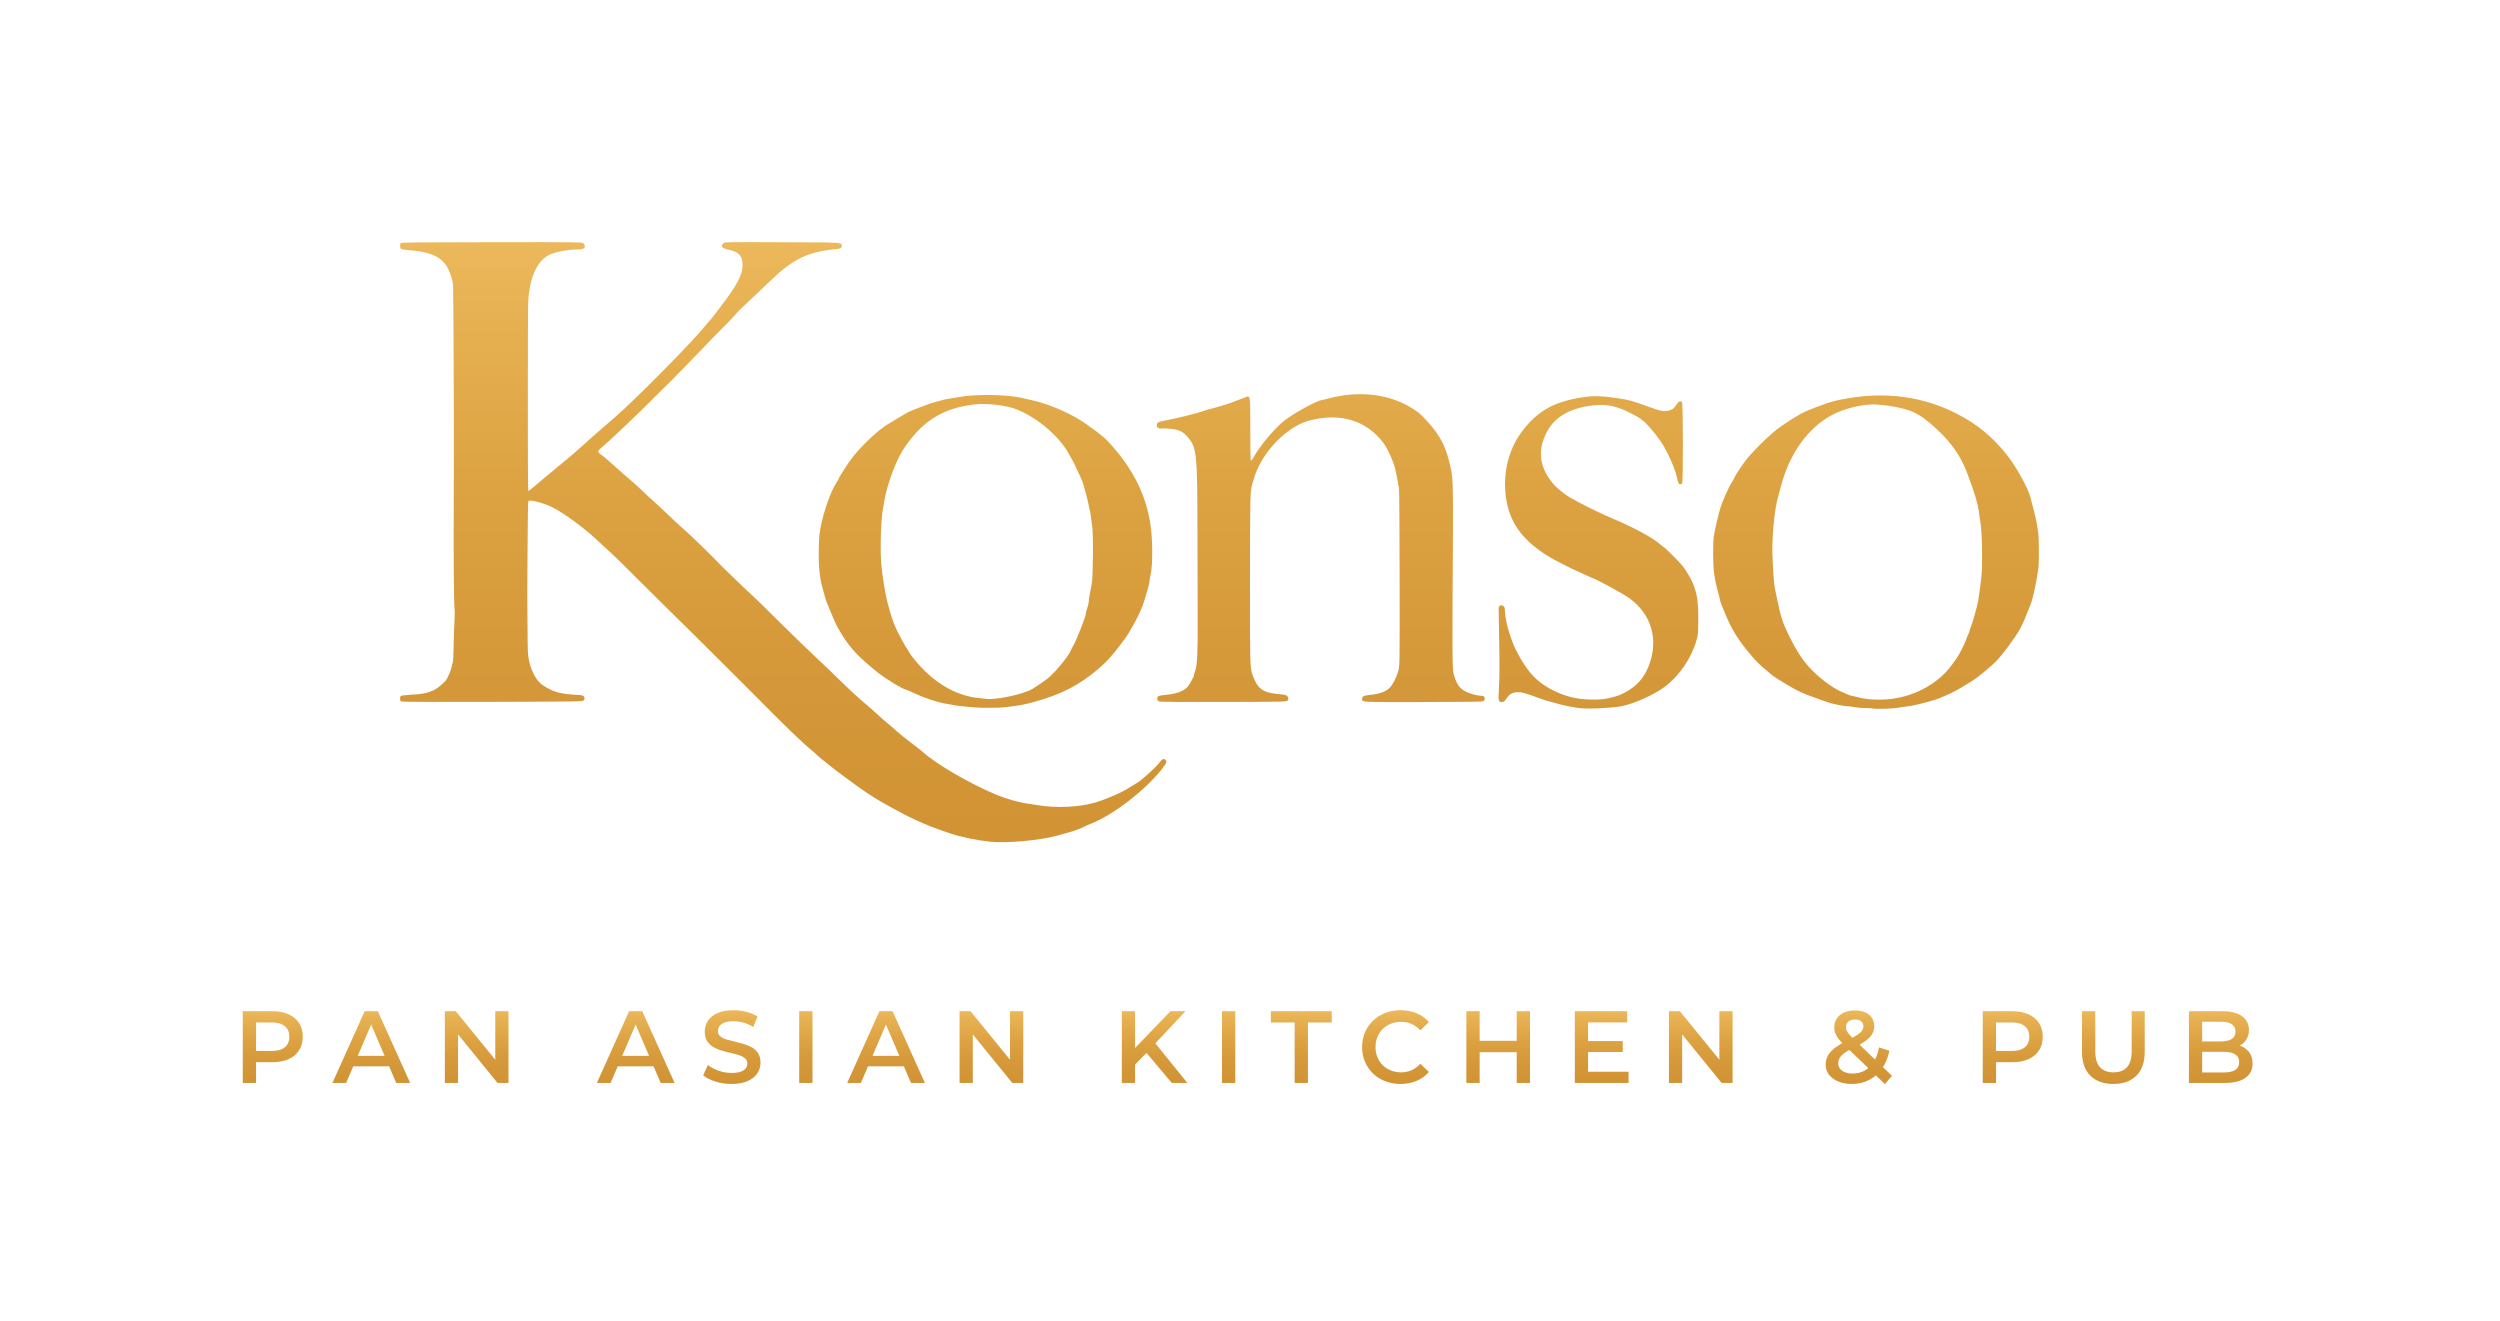
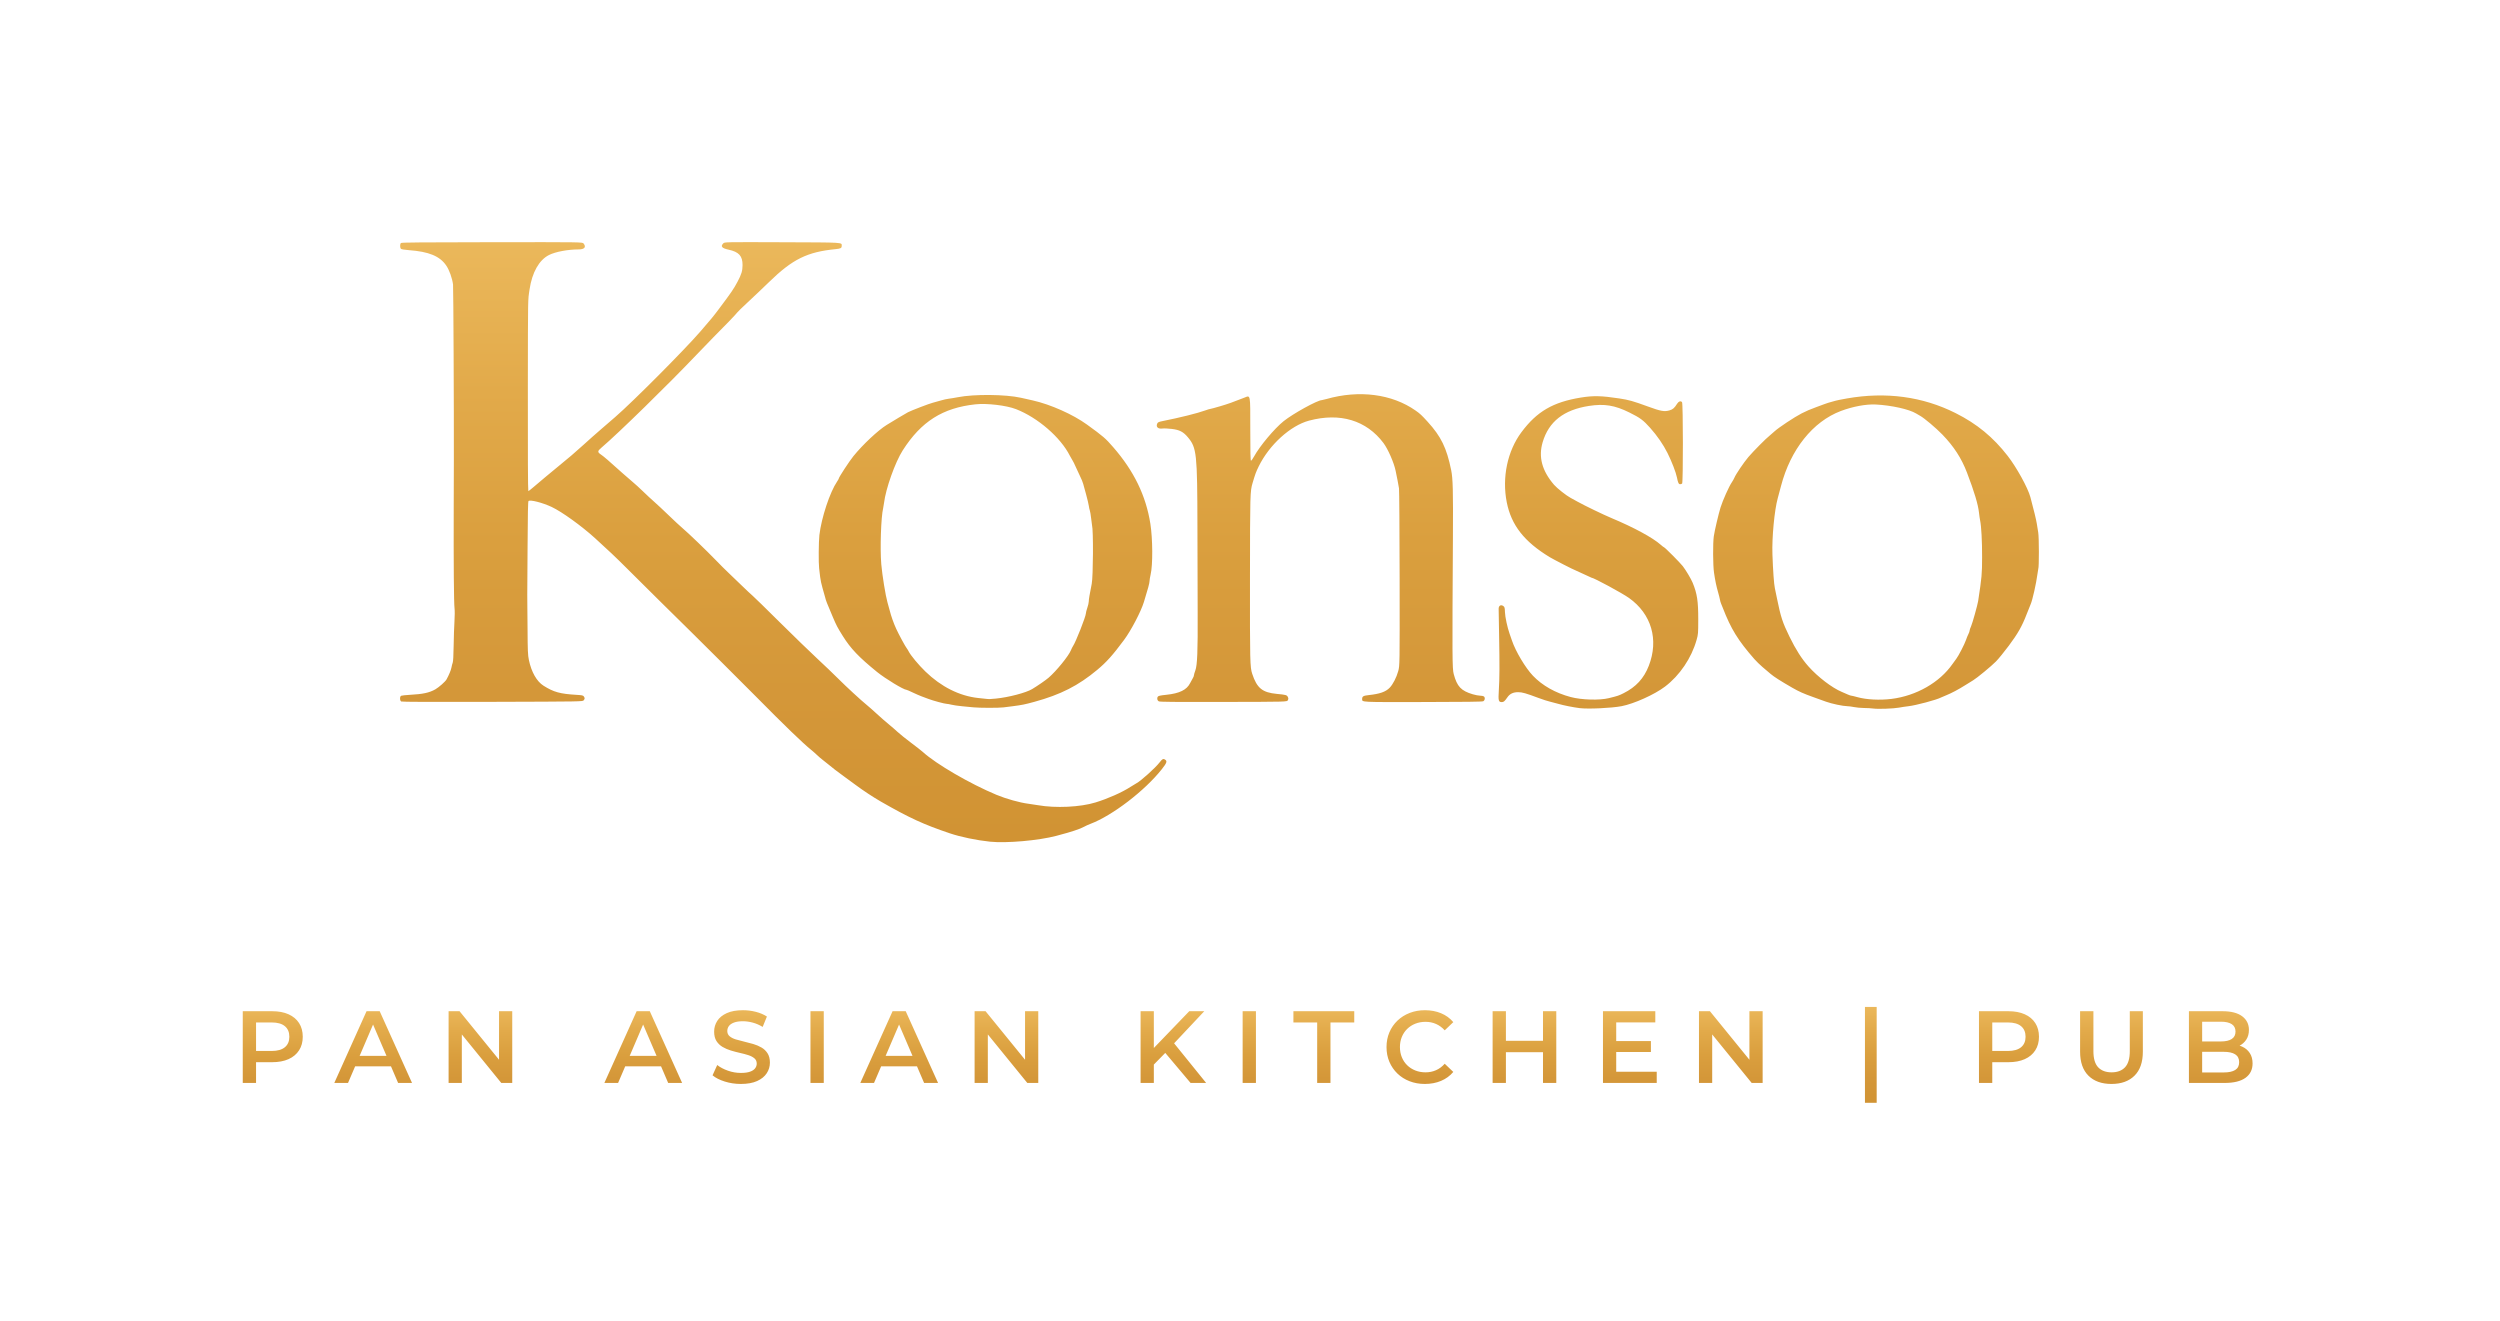
<svg xmlns="http://www.w3.org/2000/svg" viewBox="105 350 1070 565" width="1070" height="565">
  <defs>
    <linearGradient id="konsoFoil" x1="0" y1="0" x2="0" y2="1">
      <stop offset="0" stop-color="#EBB85B" />
      <stop offset=".25" stop-color="#E2AA4A" />
      <stop offset=".5" stop-color="#DA9F3E" />
      <stop offset=".75" stop-color="#D49739" />
      <stop offset="1" stop-color="#D19333" />
    </linearGradient>
  </defs>
  <path transform="translate(260 440)" fill="url(#konsoFoil)" fill-rule="evenodd" d="M268.75 270.24 C262.92 269.63 256.16 268.23 251.43 266.63 C240.30 262.87 234.21 260.07 222.00 253.07 C218.72 251.19 214.41 248.34 211.02 245.82 C209.59 244.75 207.55 243.26 206.49 242.50 C204.03 240.75 200.64 238.15 199.48 237.12 C198.99 236.69 197.98 235.88 197.23 235.33 C196.49 234.77 195.37 233.83 194.76 233.22 C194.14 232.62 193.01 231.62 192.24 231.00 C188.63 228.09 180.80 220.53 168.58 208.16 C164.50 204.03 143.81 183.41 140.75 180.42 C135.58 175.37 119.15 159.11 113.14 153.10 C108.88 148.83 104.75 144.92 99.62 140.29 C93.80 135.02 85.47 129.03 81.12 126.98 C77.21 125.14 71.88 123.77 71.20 124.45 C70.98 124.67 70.88 129.57 70.80 144.19 C70.75 154.88 70.69 164.07 70.67 164.62 C70.66 165.18 70.67 167.65 70.71 170.12 C70.74 172.60 70.78 176.59 70.79 179.00 C70.84 188.48 70.92 190.38 71.36 192.47 C72.44 197.65 74.72 201.64 77.62 203.48 C81.96 206.22 84.67 206.97 91.69 207.39 C94.17 207.54 94.55 207.62 94.88 208.08 C95.36 208.77 95.35 209.08 94.81 209.73 C94.38 210.27 94.38 210.27 55.80 210.39 C29.46 210.46 17.06 210.42 16.73 210.24 C16.08 209.89 16.05 208.12 16.69 207.79 C16.93 207.67 18.59 207.49 20.38 207.39 C26.01 207.09 28.76 206.50 31.35 205.02 C32.88 204.14 35.59 201.74 36.11 200.80 C37.17 198.87 38.00 196.88 38.22 195.70 C38.35 194.97 38.60 194.04 38.76 193.62 C38.96 193.13 39.10 190.63 39.16 186.38 C39.21 182.80 39.37 178.12 39.51 175.97 C39.65 173.65 39.67 171.36 39.54 170.34 C39.26 168.08 39.12 151.52 39.19 127.25 C39.22 116.46 39.25 107.23 39.25 106.75 C39.30 85.97 39.05 32.92 38.90 31.75 C38.54 29.05 37.31 25.60 36.01 23.69 C33.28 19.63 28.58 17.69 19.96 17.06 C18.22 16.93 16.88 16.71 16.64 16.52 C16.14 16.10 16.12 14.42 16.62 14.00 C16.91 13.77 25.52 13.69 55.64 13.66 C94.29 13.62 94.29 13.62 94.77 14.22 C96.00 15.73 95.16 16.75 92.67 16.75 C88.03 16.76 82.76 17.75 79.98 19.14 C75.75 21.26 72.73 26.60 71.65 33.88 C70.92 38.81 70.97 35.84 70.92 75.75 C70.88 103.76 70.96 120.04 71.12 120.20 C71.17 120.25 72.05 119.58 73.06 118.71 C75.71 116.44 81.45 111.63 83.62 109.88 C88.21 106.16 91.39 103.44 94.75 100.37 C96.74 98.55 100.18 95.49 102.40 93.59 C104.61 91.68 107.25 89.40 108.27 88.52 C115.77 82.04 137.95 59.76 144.78 51.86 C149.53 46.37 150.24 45.51 152.51 42.48 C158.08 35.07 159.03 33.67 160.70 30.51 C162.37 27.33 162.79 25.95 162.81 23.50 C162.84 19.56 161.27 17.81 156.78 16.85 C153.94 16.24 153.29 15.44 154.57 14.16 C155.14 13.59 155.14 13.59 179.75 13.68 C206.85 13.78 205.25 13.68 205.25 15.28 C205.25 16.17 204.78 16.42 202.74 16.62 C190.52 17.80 184.19 20.92 174.14 30.73 C171.65 33.15 167.57 37.03 165.06 39.35 C162.55 41.68 160.50 43.68 160.50 43.79 C160.50 43.99 154.31 50.43 150.22 54.48 C149.17 55.52 146.07 58.74 143.32 61.62 C130.79 74.79 109.59 95.51 102.43 101.59 C100.67 103.09 100.64 103.50 102.25 104.58 C103.40 105.35 105.48 107.14 111.46 112.53 C112.74 113.68 114.66 115.34 115.71 116.21 C116.76 117.08 118.81 118.94 120.25 120.35 C121.69 121.76 123.83 123.74 125.00 124.76 C126.17 125.78 128.98 128.41 131.25 130.60 C133.52 132.79 136.12 135.21 137.04 135.98 C139.51 138.05 147.39 145.63 151.25 149.63 C153.11 151.56 155.64 154.09 156.88 155.24 C158.11 156.40 160.70 158.88 162.62 160.76 C164.55 162.63 166.57 164.53 167.12 164.98 C167.68 165.43 172.91 170.54 178.75 176.34 C184.60 182.13 191.80 189.12 194.75 191.85 C197.71 194.59 201.71 198.42 203.64 200.35 C207.24 203.95 213.52 209.74 215.99 211.74 C216.75 212.35 218.67 214.04 220.25 215.50 C221.83 216.96 224.08 218.93 225.25 219.88 C226.42 220.83 228.19 222.36 229.19 223.29 C230.19 224.21 232.78 226.29 234.94 227.91 C237.11 229.53 239.38 231.31 240.00 231.87 C245.76 237.08 260.12 245.43 271.46 250.17 C275.61 251.90 281.47 253.54 285.12 254.00 C286.23 254.14 288.06 254.42 289.21 254.62 C296.83 255.96 307.33 255.46 313.88 253.45 C319.27 251.79 325.28 249.12 328.88 246.77 C329.84 246.14 330.99 245.44 331.44 245.21 C333.28 244.26 339.45 238.70 341.26 236.37 C342.46 234.81 342.86 234.60 343.66 235.13 C344.65 235.77 344.40 236.51 342.23 239.25 C334.96 248.44 321.11 259.05 311.74 262.60 C310.85 262.93 309.61 263.49 308.99 263.85 C307.22 264.84 303.52 266.05 297.12 267.74 C289.48 269.76 275.75 270.96 268.75 270.24 Z M646.75 213.25 C645.99 213.14 644.19 213.03 642.75 213.02 C641.31 213.00 639.39 212.82 638.50 212.62 C637.61 212.43 636.31 212.26 635.62 212.25 C633.80 212.23 628.94 211.20 626.50 210.31 C625.33 209.89 622.97 209.04 621.25 208.42 C616.87 206.86 615.01 206.02 612.08 204.34 C606.88 201.34 604.33 199.71 602.83 198.44 C601.98 197.72 600.41 196.38 599.33 195.47 C598.26 194.55 596.70 193.04 595.87 192.09 C588.84 184.05 585.88 179.25 582.34 170.12 C582.12 169.57 581.80 168.77 581.62 168.34 C581.43 167.90 581.21 167.12 581.12 166.59 C581.03 166.06 580.70 164.72 580.38 163.62 C579.62 161.01 579.09 158.51 578.60 155.12 C578.13 151.91 578.08 142.48 578.51 139.50 C578.85 137.15 580.54 129.96 581.39 127.20 C582.34 124.15 585.03 118.14 586.24 116.39 C586.63 115.82 587.12 114.95 587.33 114.45 C587.96 112.93 591.29 108.01 593.30 105.62 C595.27 103.29 601.06 97.44 602.38 96.47 C602.79 96.16 603.74 95.33 604.50 94.62 C606.23 93.01 613.15 88.43 616.12 86.92 C618.35 85.80 619.59 85.27 622.25 84.29 C623.01 84.02 624.54 83.45 625.65 83.03 C626.77 82.61 628.19 82.15 628.81 82.02 C629.43 81.88 630.21 81.66 630.55 81.53 C630.90 81.40 633.13 80.95 635.52 80.53 C652.16 77.60 667.89 79.72 682.00 86.81 C691.12 91.39 698.09 97.12 704.31 105.15 C708.13 110.08 712.94 118.81 714.00 122.75 C715.39 127.90 716.54 132.66 716.74 134.06 C716.86 134.92 717.14 136.64 717.36 137.88 C717.72 139.92 717.74 152.91 717.38 153.49 C717.33 153.57 717.17 154.59 717.02 155.76 C716.51 159.71 714.90 166.85 714.13 168.59 C713.81 169.30 713.03 171.26 712.38 172.95 C710.43 178.04 708.65 181.16 704.76 186.38 C702.81 188.99 700.35 192.01 699.29 193.09 C697.36 195.07 691.13 200.21 689.50 201.17 C689.02 201.45 687.56 202.36 686.25 203.18 C683.29 205.06 680.15 206.72 677.89 207.62 C676.94 207.99 675.98 208.40 675.77 208.52 C673.96 209.51 664.99 211.91 661.75 212.27 C660.58 212.40 658.78 212.67 657.75 212.87 C655.50 213.30 648.67 213.54 646.75 213.25 Z M521.12 213.08 C518.44 212.75 514.07 211.88 512.03 211.27 C510.71 210.88 509.01 210.43 508.25 210.27 C507.49 210.12 505.36 209.42 503.50 208.73 C498.04 206.69 496.52 206.26 494.77 206.25 C492.64 206.25 491.20 206.94 490.16 208.46 C488.99 210.15 488.58 210.50 487.76 210.50 C486.38 210.50 486.22 209.87 486.49 205.61 C486.82 200.27 486.85 194.64 486.62 182.25 C486.51 176.27 486.42 170.99 486.42 170.53 C486.42 169.16 487.47 168.62 488.50 169.45 C488.98 169.83 489.06 170.18 489.12 172.01 C489.18 174.04 490.16 178.57 491.11 181.25 C491.33 181.87 491.79 183.20 492.14 184.22 C493.72 188.86 497.92 195.89 501.09 199.21 C505.12 203.43 510.73 206.60 517.25 208.33 C521.93 209.58 529.58 209.80 533.62 208.80 C537.49 207.84 537.82 207.73 539.88 206.70 C545.18 204.05 548.57 200.38 550.67 195.00 C555.04 183.80 551.83 172.77 542.21 165.93 C539.24 163.82 527.09 157.25 526.15 157.25 C526.10 157.25 524.52 156.52 522.63 155.63 C520.75 154.73 519.15 154.00 519.07 154.00 C518.77 154.00 509.91 149.45 508.29 148.47 C497.35 141.83 491.83 134.77 489.89 124.96 C487.80 114.37 490.18 103.03 496.18 94.98 C502.79 86.11 509.65 82.11 521.62 80.15 C526.92 79.29 530.44 79.37 538.05 80.53 C542.21 81.17 543.95 81.66 550.24 83.96 C555.79 86.00 557.35 86.28 559.55 85.64 C561.01 85.21 561.62 84.67 562.84 82.75 C563.48 81.74 564.42 81.47 564.92 82.15 C565.38 82.77 565.41 116.49 564.95 116.95 C564.79 117.11 564.40 117.25 564.11 117.25 C563.47 117.25 563.17 116.61 562.74 114.38 C562.32 112.22 560.48 107.46 558.69 103.89 C556.86 100.24 554.31 96.54 551.26 93.12 C548.31 89.81 547.00 88.84 542.38 86.55 C536.12 83.44 531.64 82.72 525.05 83.74 C514.28 85.42 507.88 90.43 505.26 99.25 C503.39 105.56 504.95 111.45 510.12 117.48 C511.35 118.92 515.45 122.16 517.21 123.08 C517.57 123.28 518.94 124.03 520.25 124.75 C523.44 126.51 531.20 130.26 534.76 131.75 C544.33 135.76 552.37 140.12 555.78 143.15 C556.46 143.76 557.10 144.25 557.21 144.25 C557.53 144.25 564.06 150.81 565.22 152.30 C566.53 153.98 568.79 157.78 569.47 159.44 C571.37 164.06 571.86 167.30 571.85 175.12 C571.84 181.18 571.82 181.45 571.15 183.84 C568.96 191.64 563.93 199.09 557.62 203.87 C553.16 207.26 544.30 211.25 539.00 212.25 C534.65 213.07 524.76 213.53 521.12 213.08 Z M261.62 212.74 C260.66 212.64 258.47 212.43 256.75 212.27 C255.03 212.11 252.99 211.81 252.21 211.61 C251.44 211.41 250.54 211.25 250.21 211.25 C249.37 211.25 244.43 209.92 242.38 209.14 C241.41 208.77 240.06 208.27 239.38 208.02 C238.69 207.77 237.03 207.04 235.69 206.41 C234.36 205.77 233.15 205.25 233.00 205.25 C231.79 205.25 223.91 200.47 220.34 197.57 C212.57 191.25 209.08 187.59 205.74 182.25 C203.39 178.49 203.02 177.77 201.48 174.17 C198.80 167.86 198.52 167.15 198.15 165.62 C197.95 164.80 197.44 163.01 197.03 161.65 C196.61 160.28 196.16 158.15 196.02 156.90 C195.88 155.65 195.69 154.01 195.59 153.25 C195.30 150.98 195.38 141.81 195.70 139.00 C196.57 131.57 200.20 120.61 203.29 116.08 C203.68 115.51 204.00 114.94 204.00 114.81 C204.00 114.29 208.49 107.43 210.25 105.25 C214.25 100.31 220.79 94.17 224.49 91.88 C226.91 90.37 232.89 86.81 233.63 86.43 C235.22 85.62 242.73 82.74 244.27 82.36 C245.15 82.14 246.72 81.70 247.75 81.39 C248.78 81.07 250.30 80.73 251.12 80.64 C251.95 80.54 253.69 80.26 255.00 80.00 C261.90 78.64 275.38 78.76 282.00 80.25 C283.31 80.54 285.58 81.05 287.06 81.39 C294.67 83.11 304.26 87.39 310.25 91.73 C317.28 96.83 318.13 97.56 321.47 101.41 C330.35 111.62 335.45 122.13 337.35 134.12 C338.37 140.62 338.44 151.80 337.47 155.88 C337.22 156.97 337.00 158.25 337.00 158.72 C337.00 159.55 336.32 162.08 334.59 167.66 C333.32 171.79 329.08 179.89 326.08 183.91 C321.24 190.43 318.57 193.41 314.59 196.72 C306.51 203.46 298.96 207.30 287.72 210.38 C283.53 211.53 282.47 211.74 278.38 212.27 C277.14 212.42 275.39 212.65 274.50 212.76 C272.55 213.02 264.08 213.00 261.62 212.74 Z M341.00 210.18 C340.28 209.82 340.07 208.85 340.56 208.17 C340.82 207.81 341.56 207.65 344.20 207.37 C349.86 206.78 352.94 205.26 354.38 202.36 C354.80 201.52 355.33 200.54 355.57 200.18 C355.81 199.81 356.00 199.30 356.00 199.04 C356.00 198.78 356.27 197.84 356.60 196.97 C357.44 194.73 357.68 188.80 357.60 172.00 C357.57 164.64 357.53 148.16 357.50 135.38 C357.44 104.02 357.19 101.68 353.43 97.17 C351.47 94.82 349.83 93.97 346.52 93.58 C344.93 93.40 343.16 93.31 342.59 93.40 C340.72 93.67 339.70 92.81 340.24 91.41 C340.49 90.76 340.84 90.57 342.50 90.24 C350.11 88.72 357.61 86.85 360.88 85.65 C361.84 85.30 362.80 85.01 363.02 85.01 C363.24 85.00 365.15 84.49 367.27 83.86 C370.65 82.86 372.65 82.15 377.55 80.21 C380.28 79.13 380.12 78.33 380.12 93.83 C380.12 103.61 380.20 107.11 380.41 107.18 C380.57 107.23 381.18 106.40 381.76 105.33 C384.17 100.93 390.42 93.46 394.37 90.28 C398.42 87.03 408.90 81.25 410.76 81.25 C410.93 81.25 411.81 81.04 412.72 80.78 C426.74 76.80 440.76 78.62 450.88 85.72 C452.79 87.06 453.45 87.68 456.03 90.51 C461.79 96.83 464.17 101.71 466.11 111.25 C466.83 114.78 466.97 120.01 466.85 139.75 C466.54 191.52 466.56 196.15 467.19 198.48 C468.63 203.85 470.32 205.65 475.34 207.15 C476.44 207.48 477.86 207.75 478.50 207.75 C479.13 207.75 479.85 207.90 480.10 208.07 C480.72 208.53 480.55 209.78 479.81 210.14 C479.40 210.35 472.17 210.44 454.22 210.47 C426.96 210.52 428.00 210.58 428.00 209.17 C428.00 208.05 428.50 207.75 430.75 207.51 C435.56 207.00 438.09 206.11 439.80 204.33 C441.18 202.90 442.71 199.92 443.44 197.25 C444.09 194.88 444.09 194.88 444.04 157.62 C444.01 137.14 443.89 119.76 443.77 119.00 C443.53 117.47 442.93 114.36 442.33 111.50 C441.59 107.96 439.06 102.21 437.13 99.62 C429.83 89.89 418.54 86.49 405.27 90.03 C397.30 92.16 388.23 100.41 383.73 109.62 C382.52 112.11 382.31 112.67 381.10 116.73 C380.05 120.28 380.02 121.30 379.99 157.41 C379.95 193.33 380.01 195.54 380.95 198.40 C382.97 204.52 385.27 206.40 391.50 206.99 C395.38 207.35 395.79 207.47 396.20 208.32 C396.47 208.88 396.47 209.12 396.20 209.69 C395.87 210.38 395.87 210.38 368.75 210.43 C347.43 210.48 341.49 210.42 341.00 210.18 Z M654.58 209.13 C665.19 207.80 675.15 202.11 680.65 194.22 C681.19 193.45 681.93 192.44 682.29 191.97 C683.22 190.79 685.85 185.68 686.46 183.88 C686.73 183.05 687.19 181.93 687.48 181.38 C687.77 180.84 688.00 180.16 688.00 179.88 C688.00 179.60 688.28 178.78 688.62 178.05 C689.17 176.88 691.39 168.93 691.65 167.25 C693.22 156.88 693.32 155.76 693.34 148.50 C693.36 141.68 693.01 135.15 692.49 132.75 C692.36 132.13 692.14 130.64 692.01 129.43 C691.62 125.88 690.01 120.50 686.87 112.28 C684.53 106.15 681.26 101.09 676.32 95.98 C673.63 93.20 668.64 88.99 666.85 87.99 C666.32 87.70 665.52 87.23 665.08 86.96 C662.14 85.17 654.57 83.48 647.88 83.13 C643.76 82.91 638.01 83.98 632.90 85.90 C620.88 90.44 611.35 102.38 607.27 118.02 C606.82 119.73 606.19 122.08 605.87 123.25 C604.46 128.34 603.35 140.06 603.60 147.25 C603.84 154.25 604.26 160.00 604.64 161.75 C604.84 162.64 605.27 164.73 605.60 166.38 C607.15 174.03 607.96 176.49 610.87 182.43 C613.63 188.07 616.10 191.95 619.06 195.27 C623.06 199.76 629.13 204.40 633.28 206.13 C634.16 206.50 635.35 207.02 635.92 207.28 C636.50 207.54 637.14 207.75 637.35 207.75 C637.56 207.75 638.72 208.03 639.93 208.37 C643.80 209.46 649.52 209.76 654.58 209.13 Z M271.29 208.99 C276.63 208.47 284.17 206.49 286.75 204.93 C289.08 203.53 292.52 201.16 293.78 200.08 C297.05 197.28 302.40 190.72 303.35 188.32 C303.62 187.66 304.02 186.84 304.26 186.50 C305.44 184.79 309.74 173.85 309.76 172.54 C309.76 172.17 310.04 171.09 310.38 170.12 C310.72 169.16 311.00 167.93 311.00 167.38 C311.00 166.50 311.31 164.66 312.26 159.86 C312.89 156.72 312.99 136.80 312.39 134.79 C312.33 134.56 312.15 133.21 312.00 131.79 C311.84 130.37 311.60 128.90 311.46 128.54 C311.31 128.17 311.11 127.26 311.01 126.50 C310.90 125.74 310.40 123.61 309.89 121.75 C309.38 119.89 308.80 117.80 308.61 117.09 C308.42 116.38 307.82 114.90 307.26 113.81 C306.71 112.71 305.86 110.88 305.38 109.75 C304.89 108.62 304.29 107.40 304.03 107.04 C303.77 106.67 303.27 105.78 302.90 105.06 C298.93 97.18 289.18 88.74 279.83 85.10 C275.72 83.51 267.39 82.52 262.50 83.05 C248.49 84.56 239.28 90.39 231.38 102.74 C228.13 107.81 224.10 119.14 223.36 125.28 C223.27 126.02 223.11 127.02 222.99 127.50 C222.07 131.29 221.62 144.77 222.19 151.50 C222.58 156.11 224.04 165.08 224.83 167.79 C225.17 168.94 225.61 170.55 225.82 171.38 C226.42 173.76 227.46 176.70 228.57 179.12 C229.66 181.51 232.56 186.87 233.11 187.50 C233.29 187.71 233.64 188.27 233.88 188.75 C234.78 190.53 238.08 194.51 241.06 197.40 C247.79 203.93 255.63 207.87 263.62 208.74 C265.00 208.89 266.46 209.05 266.88 209.09 C268.35 209.26 268.73 209.25 271.29 208.99 Z" />
-   <path transform="translate(195 775)" fill="url(#konsoFoil)" fill-rule="nonzero" d="M13.90 38.50V7.80H26.50Q30.57 7.80 33.50 9.11Q36.42 10.42 38.00 12.87Q39.58 15.33 39.58 18.73Q39.58 22.09 38.00 24.54Q36.42 27.00 33.50 28.31Q30.57 29.62 26.50 29.62H17.05L19.59 26.99V38.50ZM19.59 27.59 17.05 24.81H26.27Q30.02 24.81 31.93 23.21Q33.84 21.62 33.84 18.73Q33.84 15.80 31.93 14.21Q30.02 12.61 26.27 12.61H17.05L19.59 9.83Z M52.28 38.50 66.08 7.80H71.71L85.55 38.50H79.58L67.73 10.84H70.00L58.14 38.50ZM58.66 31.39 60.18 26.92H76.75L78.31 31.39Z M100.39 38.50V7.80H105.08L124.32 31.45H121.98V7.80H127.64V38.50H122.95L103.71 14.85H106.05V38.50Z M165.46 38.50 179.26 7.80H184.89L198.73 38.50H192.77L180.91 10.84H183.19L171.33 38.50ZM171.84 31.39 173.36 26.92H189.93L191.49 31.39Z M223.07 38.93Q219.48 38.93 216.19 37.90Q212.90 36.87 210.96 35.24L212.95 30.83Q214.80 32.29 217.52 33.25Q220.24 34.21 223.08 34.21Q225.49 34.21 226.98 33.69Q228.46 33.17 229.16 32.26Q229.86 31.35 229.86 30.21Q229.86 28.81 228.87 27.96Q227.87 27.12 226.26 26.60Q224.65 26.08 222.70 25.65Q220.75 25.22 218.80 24.62Q216.84 24.03 215.23 23.08Q213.63 22.12 212.63 20.56Q211.63 18.99 211.63 16.53Q211.63 14.03 212.96 11.95Q214.30 9.87 217.04 8.62Q219.78 7.37 223.98 7.37Q226.75 7.37 229.47 8.06Q232.19 8.76 234.22 10.08L232.41 14.52Q230.36 13.27 228.17 12.68Q225.99 12.09 223.93 12.09Q221.60 12.09 220.11 12.66Q218.62 13.23 217.95 14.16Q217.27 15.10 217.27 16.27Q217.27 17.67 218.26 18.52Q219.26 19.36 220.87 19.86Q222.48 20.35 224.43 20.80Q226.39 21.25 228.34 21.82Q230.29 22.40 231.90 23.33Q233.51 24.26 234.50 25.83Q235.50 27.39 235.50 29.81Q235.50 32.27 234.15 34.35Q232.79 36.43 230.04 37.68Q227.28 38.93 223.07 38.93Z M252.06 38.50V7.80H257.75V38.50Z M272.59 38.50 286.39 7.80H292.02L305.86 38.50H299.90L288.04 10.84H290.32L278.46 38.50ZM278.97 31.39 280.49 26.92H297.06L298.62 31.39Z M320.70 38.50V7.80H325.39L344.63 31.45H342.29V7.80H347.95V38.50H343.26L324.02 14.85H326.36V38.50Z M395.19 31.27 394.89 24.50 410.97 7.80H417.39L404.03 22.02L400.84 25.49ZM390.14 38.50V7.80H395.80V38.50ZM411.53 38.50 399.75 24.51 403.52 20.34 418.20 38.50Z M433.01 38.50V7.80H438.70V38.50Z M464.11 38.50V12.62H453.93V7.80H479.98V12.62H469.80V38.50Z M509.40 38.93Q505.87 38.93 502.87 37.77Q499.86 36.61 497.66 34.48Q495.45 32.35 494.22 29.47Q492.98 26.59 492.98 23.15Q492.98 19.71 494.22 16.83Q495.45 13.95 497.68 11.82Q499.90 9.69 502.91 8.53Q505.91 7.37 509.44 7.37Q513.19 7.37 516.32 8.66Q519.44 9.95 521.57 12.47L517.90 15.98Q516.23 14.15 514.17 13.25Q512.10 12.34 509.70 12.34Q507.31 12.34 505.31 13.14Q503.31 13.93 501.83 15.38Q500.35 16.83 499.54 18.81Q498.72 20.78 498.72 23.15Q498.72 25.52 499.54 27.49Q500.35 29.47 501.83 30.92Q503.31 32.37 505.31 33.16Q507.31 33.96 509.70 33.96Q512.10 33.96 514.17 33.05Q516.23 32.15 517.90 30.28L521.57 33.79Q519.44 36.31 516.32 37.62Q513.19 38.93 509.40 38.93Z M559.15 38.50V7.80H564.84V38.50ZM537.60 38.50V7.80H543.29V38.50ZM542.81 25.35V20.47H559.58V25.35Z M584.02 38.50V7.80H606.42V12.59H589.69V33.71H607.03V38.50ZM589.26 25.25V20.58H604.54V25.25Z M624.31 38.50V7.80H629.00L648.24 31.45H645.89V7.80H651.55V38.50H646.86L627.62 14.85H629.96V38.50Z M716.75 38.99 699.22 22.15Q697.69 20.69 696.78 19.46Q695.87 18.23 695.47 17.08Q695.06 15.92 695.06 14.68Q695.06 12.53 696.16 10.90Q697.25 9.26 699.27 8.36Q701.29 7.46 703.98 7.46Q706.47 7.46 708.30 8.27Q710.12 9.08 711.14 10.59Q712.17 12.10 712.17 14.20Q712.17 16.03 711.26 17.59Q710.36 19.15 708.39 20.55Q706.43 21.96 703.20 23.50Q700.76 24.69 699.36 25.73Q697.96 26.78 697.36 27.83Q696.76 28.89 696.76 30.16Q696.76 31.43 697.53 32.41Q698.30 33.38 699.69 33.93Q701.07 34.47 702.95 34.47Q705.78 34.47 708.07 33.22Q710.37 31.97 711.95 29.47Q713.54 26.96 714.23 23.29L718.65 24.71Q717.76 29.15 715.51 32.33Q713.25 35.52 709.97 37.23Q706.68 38.93 702.59 38.93Q699.36 38.93 696.83 37.89Q694.30 36.84 692.84 34.99Q691.39 33.15 691.39 30.76Q691.39 28.56 692.35 26.80Q693.32 25.04 695.42 23.44Q697.51 21.85 700.84 20.22Q703.42 18.93 704.88 17.96Q706.34 16.99 706.94 16.12Q707.54 15.26 707.54 14.30Q707.54 12.99 706.62 12.17Q705.70 11.35 703.98 11.35Q702.13 11.35 701.11 12.25Q700.08 13.16 700.08 14.59Q700.08 15.34 700.36 16.03Q700.64 16.73 701.40 17.62Q702.16 18.51 703.55 19.87L719.76 35.43Z M758.61 38.50V7.80H771.21Q775.28 7.80 778.21 9.11Q781.13 10.42 782.71 12.87Q784.29 15.33 784.29 18.73Q784.29 22.09 782.71 24.54Q781.13 27.00 778.21 28.31Q775.28 29.62 771.21 29.62H761.76L764.30 26.99V38.50ZM764.30 27.59 761.76 24.81H770.97Q774.73 24.81 776.64 23.21Q778.54 21.62 778.54 18.73Q778.54 15.80 776.64 14.21Q774.73 12.61 770.97 12.61H761.76L764.30 9.83Z M814.52 38.93Q808.22 38.93 804.65 35.39Q801.09 31.84 801.09 25.11V7.80H806.78V24.91Q806.78 29.64 808.81 31.80Q810.85 33.96 814.56 33.96Q818.29 33.96 820.32 31.80Q822.35 29.64 822.35 24.91V7.80H827.94V25.11Q827.94 31.84 824.38 35.39Q820.81 38.93 814.52 38.93Z M846.86 38.50V7.80H861.23Q866.75 7.80 869.65 9.96Q872.54 12.13 872.54 15.79Q872.54 18.23 871.40 19.97Q870.26 21.71 868.35 22.65Q866.45 23.59 864.19 23.59L864.99 22.02Q867.60 22.02 869.65 22.96Q871.71 23.89 872.90 25.70Q874.10 27.51 874.10 30.15Q874.10 34.10 871.08 36.30Q868.05 38.50 862.11 38.50ZM852.52 34.01H861.77Q864.97 34.01 866.66 32.96Q868.36 31.91 868.36 29.62Q868.36 27.32 866.66 26.25Q864.97 25.18 861.77 25.18H852.09V20.74H860.59Q863.57 20.74 865.18 19.69Q866.80 18.64 866.80 16.52Q866.80 14.38 865.18 13.33Q863.57 12.29 860.59 12.29H852.52Z" />
+   <path transform="translate(195 775)" fill="url(#konsoFoil)" fill-rule="nonzero" d="M13.90 38.50V7.80H26.50Q30.57 7.80 33.50 9.11Q36.42 10.42 38.00 12.87Q39.58 15.33 39.58 18.73Q39.58 22.09 38.00 24.54Q36.42 27.00 33.50 28.31Q30.57 29.62 26.50 29.62H17.05L19.59 26.99V38.50ZM19.59 27.59 17.05 24.81H26.27Q30.02 24.81 31.93 23.21Q33.84 21.62 33.84 18.73Q33.84 15.80 31.93 14.21Q30.02 12.61 26.27 12.61H17.05L19.59 9.83Z M53.08 38.50 66.88 7.80H72.51L86.35 38.50H80.39L68.53 10.84H70.81L58.95 38.50ZM59.46 31.39 60.98 26.92H77.55L79.11 31.39Z M102.00 38.50V7.80H106.69L125.93 31.45H123.59V7.80H129.24V38.50H124.55L105.31 14.85H107.66V38.50Z M168.67 38.50 182.48 7.80H188.11L201.95 38.50H195.98L184.12 10.84H186.40L174.54 38.50ZM175.05 31.39 176.58 26.92H193.14L194.70 31.39Z M227.09 38.93Q223.50 38.93 220.21 37.90Q216.92 36.87 214.97 35.24L216.97 30.83Q218.82 32.29 221.54 33.25Q224.25 34.21 227.10 34.21Q229.51 34.21 230.99 33.69Q232.48 33.17 233.18 32.26Q233.88 31.35 233.88 30.21Q233.88 28.81 232.88 27.96Q231.89 27.12 230.28 26.60Q228.67 26.08 226.72 25.65Q224.77 25.22 222.81 24.62Q220.86 24.03 219.25 23.08Q217.64 22.12 216.64 20.56Q215.65 18.99 215.65 16.53Q215.65 14.03 216.98 11.95Q218.31 9.87 221.05 8.62Q223.80 7.37 228.00 7.37Q230.77 7.37 233.49 8.06Q236.21 8.76 238.24 10.08L236.42 14.52Q234.37 13.27 232.19 12.68Q230.00 12.09 227.95 12.09Q225.62 12.09 224.13 12.66Q222.64 13.23 221.96 14.16Q221.28 15.10 221.28 16.27Q221.28 17.67 222.28 18.52Q223.28 19.36 224.89 19.86Q226.50 20.35 228.45 20.80Q230.40 21.25 232.35 21.82Q234.30 22.40 235.91 23.33Q237.52 24.26 238.52 25.83Q239.52 27.39 239.52 29.81Q239.52 32.27 238.16 34.35Q236.81 36.43 234.05 37.68Q231.30 38.93 227.09 38.93Z M256.88 38.50V7.80H262.57V38.50Z M278.21 38.50 292.02 7.80H297.65L311.49 38.50H305.52L293.66 10.84H295.94L284.08 38.50ZM284.59 31.39 286.12 26.92H302.68L304.24 31.39Z M327.13 38.50V7.80H331.82L351.06 31.45H348.72V7.80H354.38V38.50H349.69L330.45 14.85H332.79V38.50Z M403.22 31.27 402.92 24.50 419.00 7.80H425.43L412.06 22.02L408.88 25.49ZM398.17 38.50V7.80H403.84V38.50ZM419.57 38.50 407.78 24.51 411.55 20.34 426.23 38.50Z M441.85 38.50V7.80H447.54V38.50Z M473.75 38.50V12.62H463.58V7.80H489.62V12.62H479.44V38.50Z M519.84 38.93Q516.31 38.93 513.31 37.77Q510.31 36.61 508.10 34.48Q505.89 32.35 504.66 29.47Q503.43 26.59 503.43 23.15Q503.43 19.71 504.66 16.83Q505.89 13.95 508.12 11.82Q510.35 9.69 513.35 8.53Q516.35 7.37 519.88 7.37Q523.64 7.37 526.76 8.66Q529.88 9.95 532.01 12.47L528.34 15.98Q526.68 14.15 524.61 13.25Q522.55 12.34 520.14 12.34Q517.76 12.34 515.75 13.14Q513.75 13.93 512.27 15.38Q510.79 16.83 509.98 18.81Q509.17 20.78 509.17 23.15Q509.17 25.52 509.98 27.49Q510.79 29.47 512.27 30.92Q513.75 32.37 515.75 33.16Q517.76 33.96 520.14 33.96Q522.55 33.96 524.61 33.05Q526.68 32.15 528.34 30.28L532.01 33.79Q529.88 36.31 526.76 37.62Q523.64 38.93 519.84 38.93Z M570.40 38.50V7.80H576.09V38.50ZM548.84 38.50V7.80H554.53V38.50ZM554.06 25.35V20.47H570.83V25.35Z M596.07 38.50V7.80H618.47V12.59H601.74V33.71H619.08V38.50ZM601.31 25.25V20.58H616.59V25.25Z M637.16 38.50V7.80H641.85L661.09 31.45H658.75V7.80H664.41V38.50H659.72L640.47 14.85H642.82V38.50Z M708.20 47.01V5.96H713.22V47.01Z M757.00 38.50V7.80H769.61Q773.67 7.80 776.60 9.11Q779.53 10.42 781.10 12.87Q782.68 15.33 782.68 18.73Q782.68 22.09 781.10 24.54Q779.53 27.00 776.60 28.31Q773.67 29.62 769.61 29.62H760.15L762.69 26.99V38.50ZM762.69 27.59 760.15 24.81H769.37Q773.12 24.81 775.03 23.21Q776.94 21.62 776.94 18.73Q776.94 15.80 775.03 14.21Q773.12 12.61 769.37 12.61H760.15L762.69 9.83Z M813.71 38.93Q807.41 38.93 803.85 35.39Q800.28 31.84 800.28 25.11V7.80H805.98V24.91Q805.98 29.64 808.01 31.80Q810.05 33.96 813.76 33.96Q817.48 33.96 819.51 31.80Q821.55 29.64 821.55 24.91V7.80H827.14V25.11Q827.14 31.84 823.57 35.39Q820.01 38.93 813.71 38.93Z M846.86 38.50V7.80H861.23Q866.75 7.80 869.65 9.96Q872.54 12.13 872.54 15.79Q872.54 18.23 871.40 19.97Q870.26 21.71 868.35 22.65Q866.45 23.59 864.19 23.59L864.99 22.02Q867.60 22.02 869.65 22.96Q871.71 23.89 872.90 25.70Q874.10 27.51 874.10 30.15Q874.10 34.10 871.08 36.30Q868.05 38.50 862.11 38.50ZM852.52 34.01H861.77Q864.97 34.01 866.66 32.96Q868.36 31.91 868.36 29.62Q868.36 27.32 866.66 26.25Q864.97 25.18 861.77 25.18H852.09V20.74H860.59Q863.57 20.74 865.18 19.69Q866.80 18.64 866.80 16.52Q866.80 14.38 865.18 13.33Q863.57 12.29 860.59 12.29H852.52Z" />
</svg>
